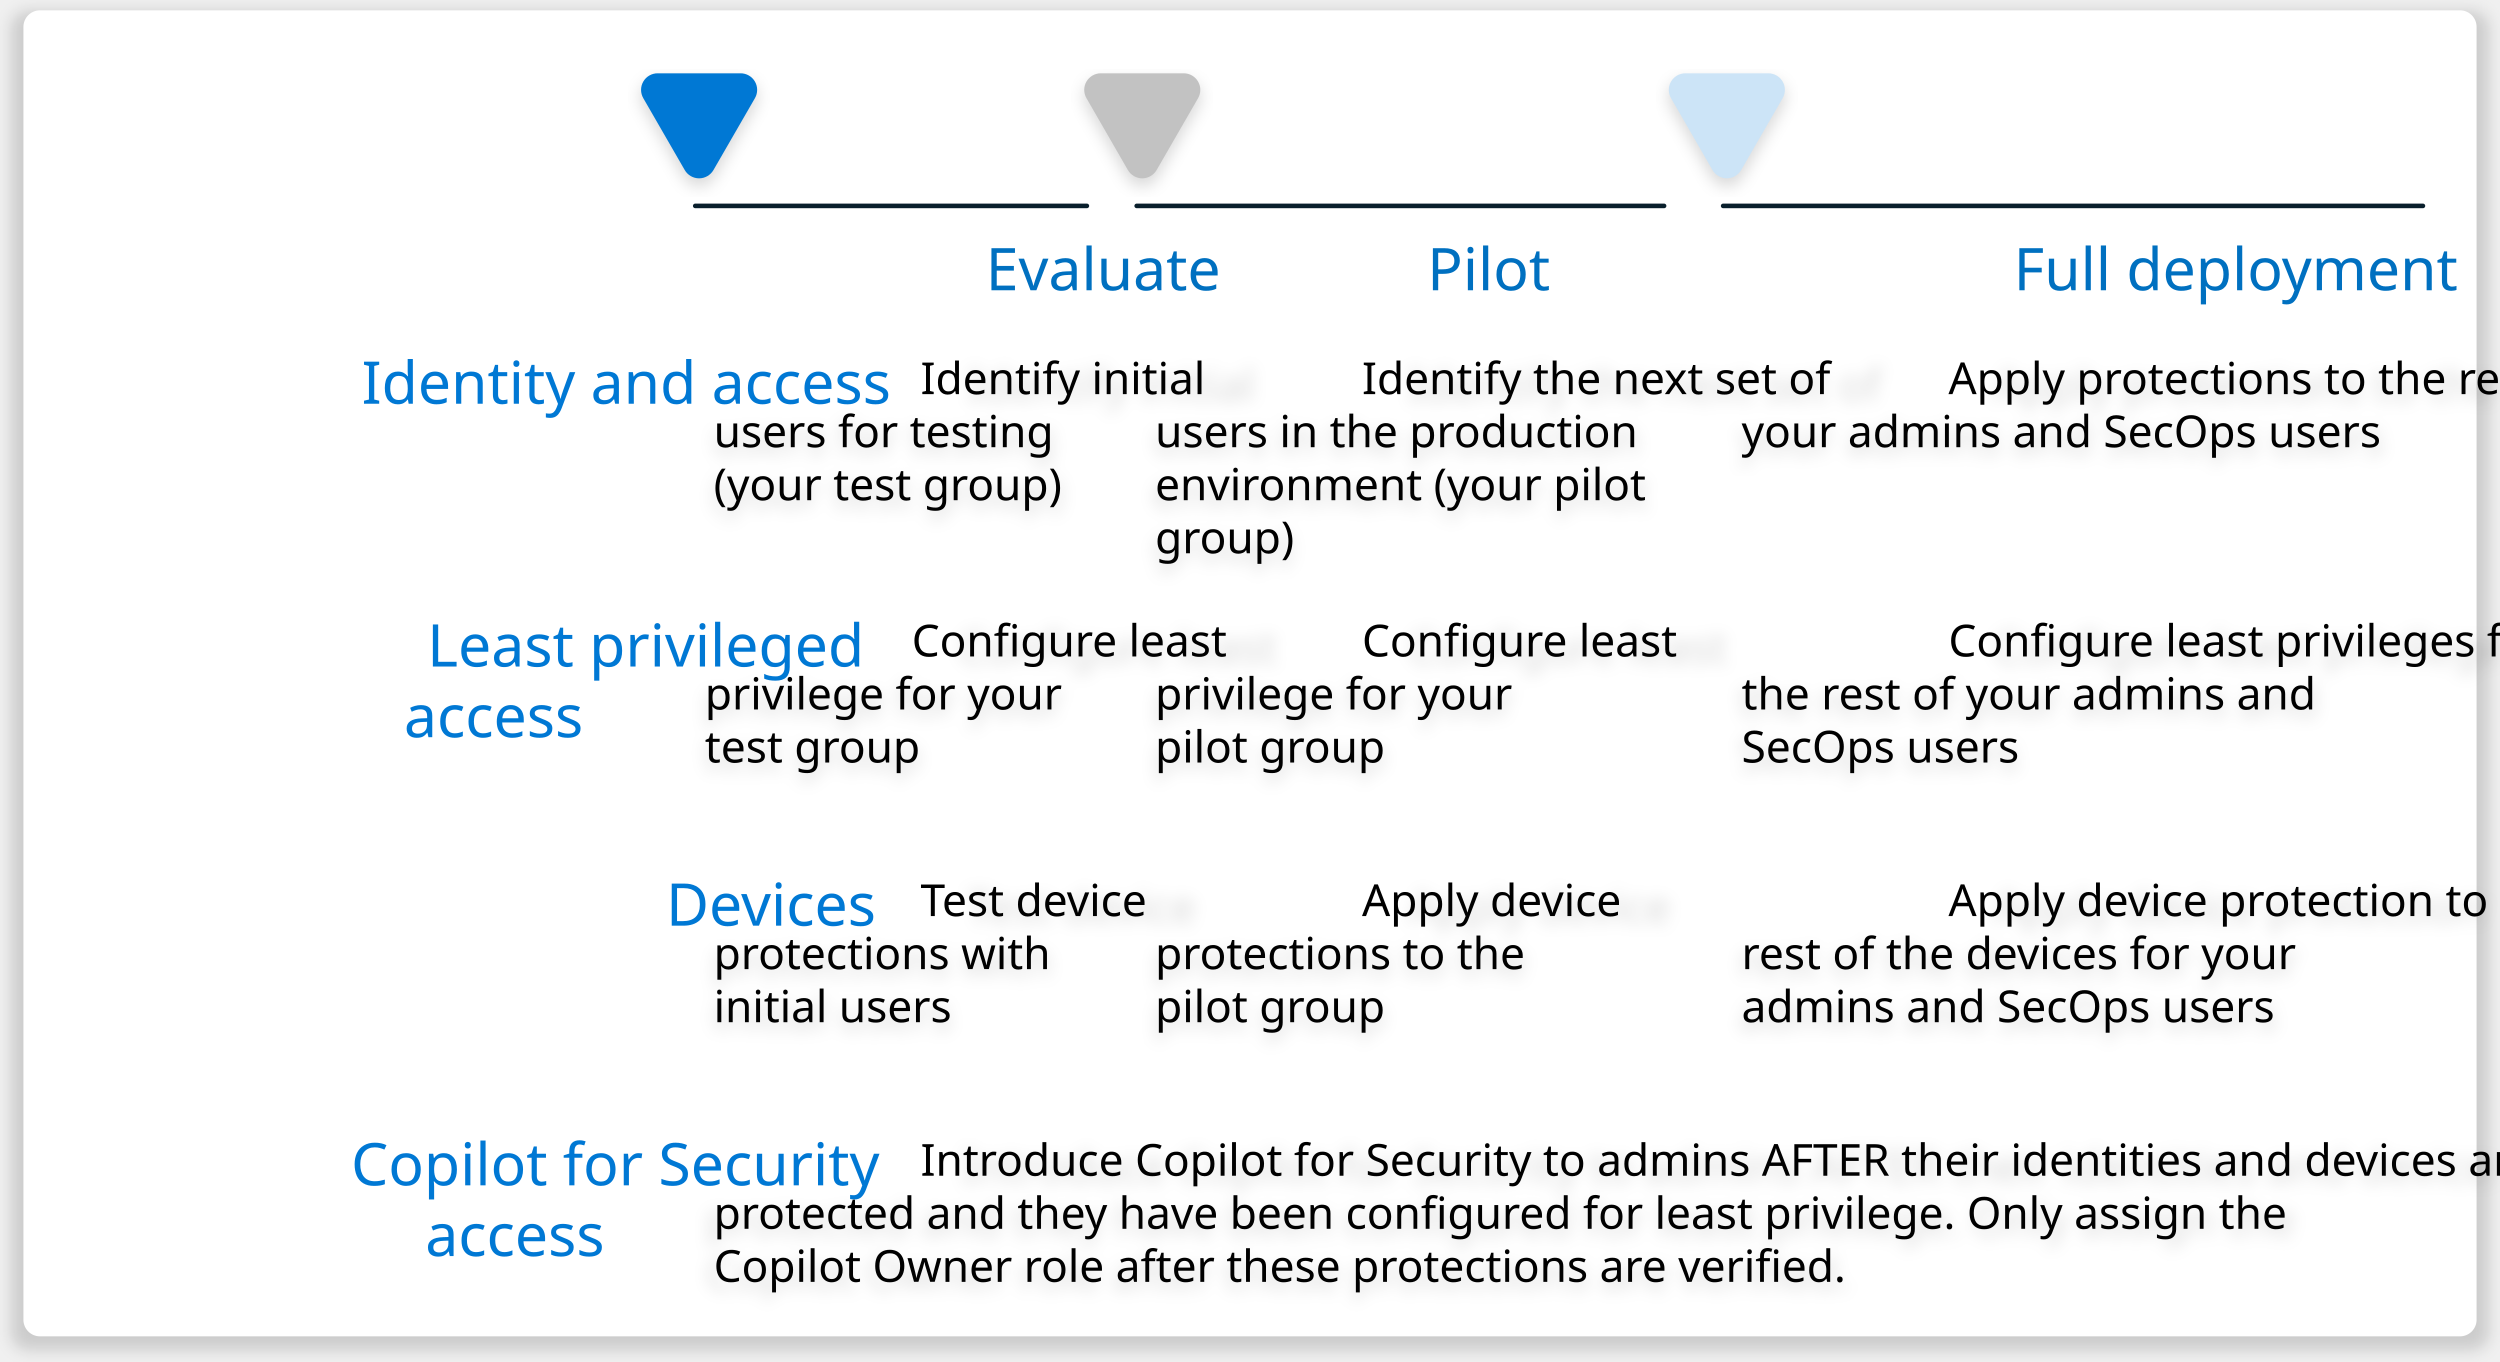
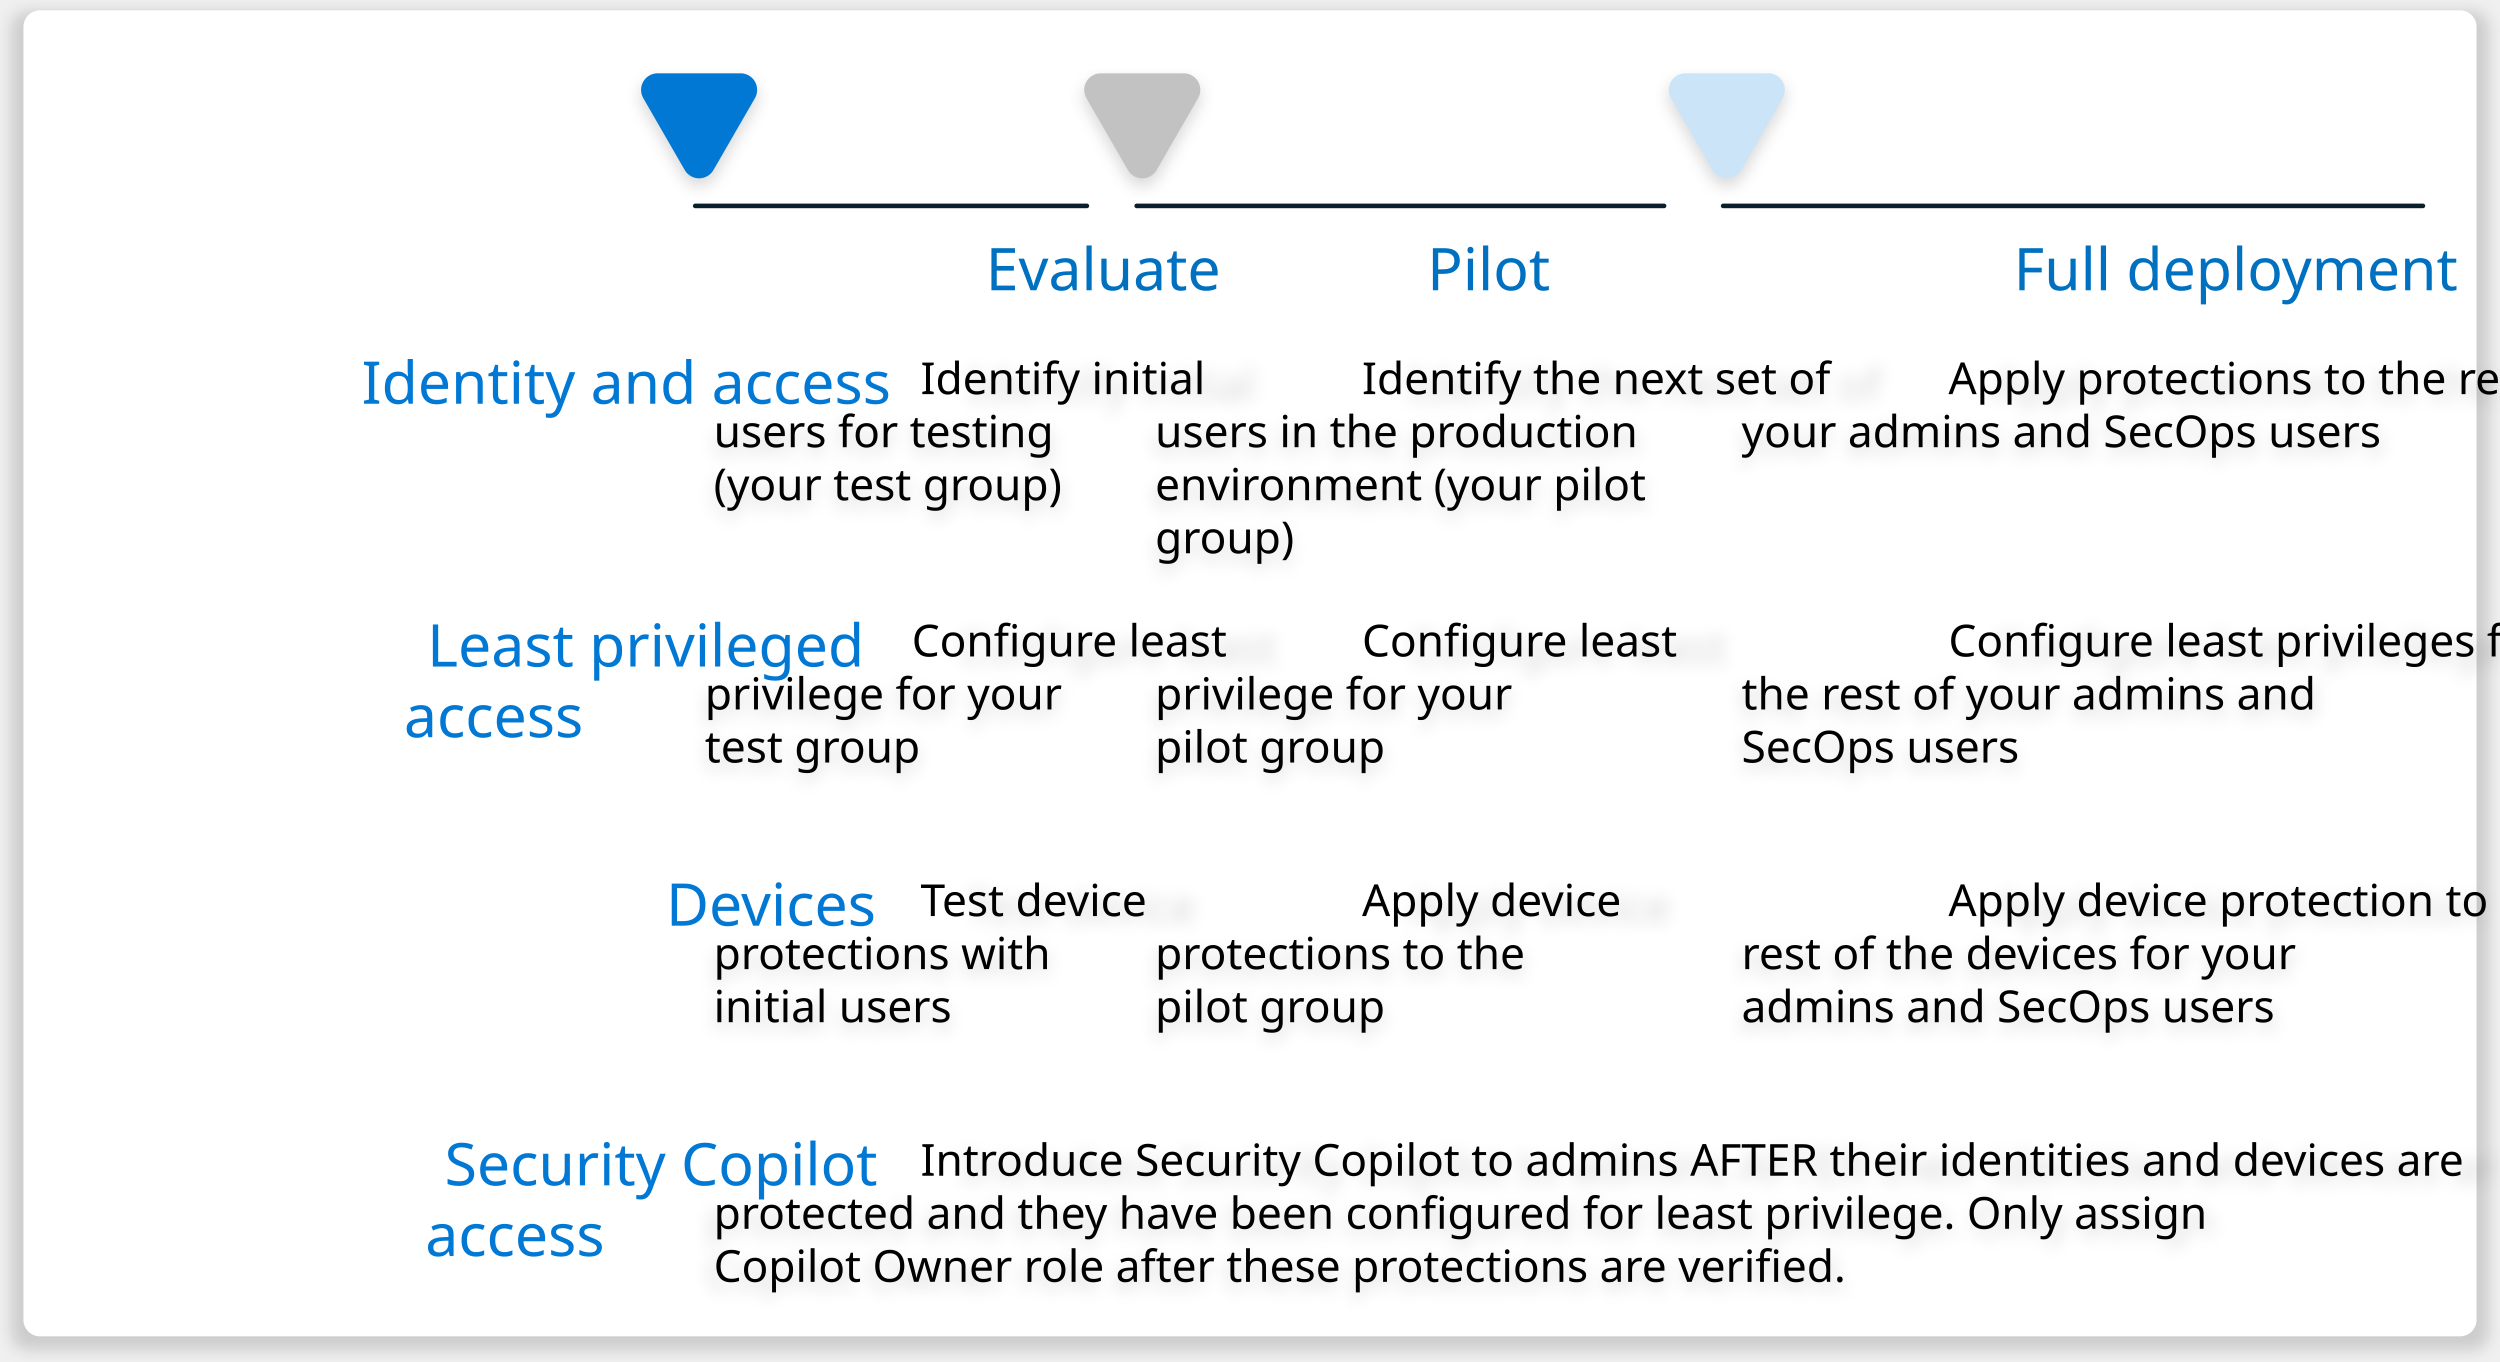
<svg xmlns="http://www.w3.org/2000/svg" xmlns:ns1="http://schemas.microsoft.com/visio/2003/SVGExtensions/" xmlns:xlink="http://www.w3.org/1999/xlink" width="9.426in" height="5.133in" viewBox="0 0 678.66 369.6" xml:space="preserve" color-interpolation-filters="sRGB" class="st21">
  <ns1:documentProperties ns1:langID="1033" ns1:viewMarkup="false" />
  <style type="text/css">
	
		.st1 {visibility:visible}
		.st2 {fill:#000000;fill-opacity:0.15;filter:url(#filter_2);marker-end:url(#mrkr1-5);stroke:none}
		.st3 {fill:#000000;fill-opacity:0.15;stroke:#000000;stroke-opacity:0.15;stroke-width:0.24}
		.st4 {fill:#ffffff;marker-end:url(#mrkr1-9);stroke:none;stroke-width:1.25}
		.st5 {fill:#0078d4;fill-opacity:1;stroke:#0078d4;stroke-opacity:1;stroke-width:0.24}
		.st6 {fill:none;filter:url(#filter_2);stroke:none}
		.st7 {fill:#000000;filter:url(#filter_2);font-family:Segoe UI;font-size:1em;opacity:0.149}
		.st8 {font-size:1em}
		.st9 {fill:none;stroke:none;stroke-width:0.25}
		.st10 {fill:#000000;font-family:Segoe UI;font-size:1em}
		.st11 {stroke:#091f2c;stroke-linecap:round;stroke-linejoin:round;stroke-width:1.25}
		.st12 {fill:none;marker-end:url(#mrkr1-9);stroke:none;stroke-width:1.25}
		.st13 {fill:#0070c0;font-family:Segoe UI Semibold;font-size:1.333em}
		.st14 {fill:#000000;fill-opacity:0.15;filter:url(#filter_2);stroke:none}
		.st15 {fill:#000000;fill-opacity:0.15;stroke:#000000;stroke-opacity:0.15;stroke-width:0.059}
		.st16 {fill:#c2c2c2;stroke:none;stroke-width:0.25}
		.st17 {fill:#0078d4;fill-opacity:1;stroke:#0078d4;stroke-opacity:1;stroke-width:0.059}
		.st18 {fill:#cce4f7;stroke:none;stroke-width:0.25}
		.st19 {fill:#0078d4;stroke:none;stroke-width:0.25}
		.st20 {fill:#0078d4;font-family:Segoe UI Semibold;font-size:1.333em}
		.st21 {fill:none;fill-rule:evenodd;font-size:12px;overflow:visible;stroke-linecap:square;stroke-miterlimit:3}
	
	</style>
  <defs id="Markers">
    <g id="lend1">
      <path d="M 1 -1 L 0 0 L 1 1 " style="stroke-linecap:round;stroke-linejoin:round;fill:none" />
    </g>
    <marker id="mrkr1-5" class="st3" ns1:arrowType="1" ns1:arrowSize="4" orient="auto" markerUnits="strokeWidth" overflow="visible">
      <use xlink:href="#lend1" transform="scale(-4.168,-4.168) " />
    </marker>
    <marker id="mrkr1-9" class="st5" ns1:arrowType="1" ns1:arrowSize="4" orient="auto" markerUnits="strokeWidth" overflow="visible">
      <use xlink:href="#lend1" transform="scale(-4.168,-4.168) " />
    </marker>
    <marker id="mrkr1-63" class="st15" ns1:arrowType="1" ns1:arrowSize="4" orient="auto" markerUnits="strokeWidth" overflow="visible">
      <use xlink:href="#lend1" transform="scale(-16.84,-16.84) " />
    </marker>
    <marker id="mrkr1-67" class="st17" ns1:arrowType="1" ns1:arrowSize="4" orient="auto" markerUnits="strokeWidth" overflow="visible">
      <use xlink:href="#lend1" transform="scale(-16.84,-16.84) " />
    </marker>
  </defs>
  <defs id="Filters">
    <filter id="filter_2">
      <feGaussianBlur stdDeviation="2" />
    </filter>
  </defs>
  <g ns1:mID="0" ns1:index="1" ns1:groupContext="foregroundPage">
    <ns1:userDefs>
      <ns1:ud ns1:nameU="visNavType" ns1:val="VT0(1):26" />
    </ns1:userDefs>
    <ns1:pageProperties ns1:drawingScale="1" ns1:pageScale="1" ns1:drawingUnits="19" ns1:shadowOffsetX="9" ns1:shadowOffsetY="-9" />
    <g id="shape1077-1" ns1:mID="1077" ns1:groupContext="shape" transform="translate(6.33,-6.8)">
      <ns1:userDefs>
        <ns1:ud ns1:nameU="visNavOrder" ns1:val="VT0(74000):26" />
      </ns1:userDefs>
      <g id="shadow1077-2" ns1:groupContext="shadow" ns1:shadowOffsetX="1.22465E-16" ns1:shadowOffsetY="-2" ns1:shadowType="1" ns1:shadowScale="1.01" transform="matrix(1.01,0,0,1.01,-3.33,0.104)" class="st1">
        <rect x="0" y="9.6" width="666" height="360" rx="4.5" ry="4.5" class="st2" />
      </g>
      <rect x="0" y="9.6" width="666" height="360" rx="4.5" ry="4.5" class="st4" />
    </g>
    <g id="shape1027-10" ns1:mID="1027" ns1:groupContext="shape" transform="translate(188.72,-233.534)">
      <ns1:userDefs>
        <ns1:ud ns1:nameU="visVersion" ns1:val="VT0(15):26" />
        <ns1:ud ns1:nameU="visNavOrder" ns1:val="VT0(26000):26" />
      </ns1:userDefs>
      <ns1:textBlock ns1:margins="rect(5,0,5,5)" ns1:verticalAlign="0" />
      <ns1:textRect cx="49.8" cy="347.172" width="99.6" height="44.856" />
      <g id="shadow1027-11" ns1:groupContext="shadow" ns1:shadowOffsetX="1.22465E-16" ns1:shadowOffsetY="-2" ns1:shadowType="1" ns1:shadowScale="1.01" transform="matrix(1.01,0,0,1.01,-0.497999,-1.47172)" class="st1">
        <rect x="0" y="324.744" width="99.6" height="44.856" class="st6" />
        <text x="5" y="340.54" class="st7" ns1:langID="1033">
          <ns1:paragraph />
          <ns1:tabList />Identify initial  <tspan x="5" dy="1.2em" class="st8">users for testing </tspan>
          <tspan x="5" dy="1.2em" class="st8">(your test group)</tspan>
        </text>
      </g>
      <rect x="0" y="324.744" width="99.6" height="44.856" class="st9" />
      <text x="5" y="340.54" class="st10" ns1:langID="1033">
        <ns1:paragraph />
        <ns1:tabList />Identify initial  <tspan x="5" dy="1.2em" class="st8">users for testing </tspan>
        <tspan x="5" dy="1.2em" class="st8">(your test group)</tspan>
      </text>
    </g>
    <g id="shape1028-22" ns1:mID="1028" ns1:groupContext="shape" transform="translate(308.569,-233.534)">
      <ns1:userDefs>
        <ns1:ud ns1:nameU="visVersion" ns1:val="VT0(15):26" />
        <ns1:ud ns1:nameU="visNavOrder" ns1:val="VT0(27000):26" />
      </ns1:userDefs>
      <ns1:textBlock ns1:margins="rect(5,0,5,5)" ns1:verticalAlign="0" />
      <ns1:textRect cx="74.921" cy="347.172" width="149.85" height="44.856" />
      <g id="shadow1028-23" ns1:groupContext="shadow" ns1:shadowOffsetX="1.22465E-16" ns1:shadowOffsetY="-2" ns1:shadowType="1" ns1:shadowScale="1.01" transform="matrix(1.01,0,0,1.01,-0.749209,-1.47172)" class="st1">
        <rect x="0" y="324.744" width="149.842" height="44.856" class="st6" />
        <text x="5" y="340.54" class="st7" ns1:langID="1033">
          <ns1:paragraph />
          <ns1:tabList />Identify the next set of  <tspan x="5" dy="1.2em" class="st8">users in the production </tspan>
          <tspan x="5" dy="1.2em" class="st8">environment (your pilot </tspan>
          <tspan x="5" dy="1.2em" class="st8">group)</tspan>
        </text>
      </g>
      <rect x="0" y="324.744" width="149.842" height="44.856" class="st9" />
      <text x="5" y="340.54" class="st10" ns1:langID="1033">
        <ns1:paragraph />
        <ns1:tabList />Identify the next set of  <tspan x="5" dy="1.2em" class="st8">users in the production </tspan>
        <tspan x="5" dy="1.2em" class="st8">environment (your pilot </tspan>
        <tspan x="5" dy="1.2em" class="st8">group)</tspan>
      </text>
    </g>
    <g id="shape1029-36" ns1:mID="1029" ns1:groupContext="shape" transform="translate(467.782,-233.534)">
      <ns1:userDefs>
        <ns1:ud ns1:nameU="visVersion" ns1:val="VT0(15):26" />
        <ns1:ud ns1:nameU="visNavOrder" ns1:val="VT0(28000):26" />
      </ns1:userDefs>
      <ns1:textBlock ns1:margins="rect(5,0,5,5)" ns1:verticalAlign="0" />
      <ns1:textRect cx="85.517" cy="347.172" width="171.04" height="44.856" />
      <g id="shadow1029-37" ns1:groupContext="shadow" ns1:shadowOffsetX="1.22465E-16" ns1:shadowOffsetY="-2" ns1:shadowType="1" ns1:shadowScale="1.01" transform="matrix(1.01,0,0,1.01,-0.855167,-1.47172)" class="st1">
        <rect x="0" y="324.744" width="171.033" height="44.856" class="st6" />
        <text x="5" y="340.54" class="st7" ns1:langID="1033">
          <ns1:paragraph />
          <ns1:tabList />Apply protections to the rest of <tspan x="5" dy="1.2em" class="st8">your admins and SecOps users</tspan>
        </text>
      </g>
      <rect x="0" y="324.744" width="171.033" height="44.856" class="st9" />
      <text x="5" y="340.54" class="st10" ns1:langID="1033">
        <ns1:paragraph />
        <ns1:tabList />Apply protections to the rest of <tspan x="5" dy="1.2em" class="st8">your admins and SecOps users</tspan>
      </text>
    </g>
    <g id="shape1030-46" ns1:mID="1030" ns1:groupContext="shape" transform="translate(467.782,-313.7)">
      <ns1:userDefs>
        <ns1:ud ns1:nameU="visNavOrder" ns1:val="VT0(29000):26" />
      </ns1:userDefs>
      <path d="M0 369.6 L189.98 369.6" class="st11" />
    </g>
    <g id="shape1031-49" ns1:mID="1031" ns1:groupContext="shape" transform="translate(308.569,-313.7)">
      <ns1:userDefs>
        <ns1:ud ns1:nameU="visNavOrder" ns1:val="VT0(30000):26" />
      </ns1:userDefs>
      <path d="M0 369.6 L143.18 369.6" class="st11" />
    </g>
    <g id="shape1032-52" ns1:mID="1032" ns1:groupContext="shape" transform="translate(188.72,-313.7)">
      <ns1:userDefs>
        <ns1:ud ns1:nameU="visNavOrder" ns1:val="VT0(31000):26" />
      </ns1:userDefs>
      <path d="M0 369.6 L106.32 369.6" class="st11" />
    </g>
    <g id="shape1033-55" ns1:mID="1033" ns1:groupContext="shape" transform="translate(188.72,-282.2)">
      <ns1:userDefs>
        <ns1:ud ns1:nameU="visNavOrder" ns1:val="VT0(32000):26" />
      </ns1:userDefs>
      <ns1:textBlock ns1:margins="rect(4,4,4,4)" ns1:verticalAlign="0" />
      <ns1:textRect cx="45.553" cy="356.1" width="91.11" height="27" />
      <rect x="0" y="342.6" width="91.106" height="27" rx="4.5" ry="4.5" class="st12" />
      <text x="4" y="361" class="st13" ns1:langID="1033">
        <ns1:paragraph ns1:spAfter="6" />
        <ns1:tabList />Evaluate</text>
    </g>
    <g id="shape1034-59" ns1:mID="1034" ns1:groupContext="shape" transform="translate(329.128,389.5) rotate(180)">
      <ns1:userDefs>
        <ns1:ud ns1:nameU="visVersion" ns1:val="VT0(15):26" />
        <ns1:ud ns1:nameU="visNavOrder" ns1:val="VT0(33000):26" />
      </ns1:userDefs>
      <g id="shadow1034-60" ns1:groupContext="shadow" ns1:shadowOffsetX="1.22465E-16" ns1:shadowOffsetY="-2" ns1:shadowType="1" ns1:shadowScale="1.01" transform="matrix(1.01,0,0,1.01,-0.190476,-5.58595)" class="st1">
        <path d="M34.2 362.85 L22.95 343.34 A4.5 4.5 -180 0 0 15.15 343.34 L3.89 362.85 A4.5 4.5 -180 0 0 7.79 369.6 L30.3         369.6 A4.5 4.5 -180 0 0 34.2 362.85 Z" class="st14" />
      </g>
      <path d="M34.2 362.85 L22.95 343.34 A4.5 4.5 -180 0 0 15.15 343.34 L3.89 362.85 A4.5 4.5 -180 0 0 7.79 369.6 L30.3 369.6        A4.5 4.5 -180 0 0 34.2 362.85 Z" class="st16" />
    </g>
    <g id="shape1035-68" ns1:mID="1035" ns1:groupContext="shape" transform="translate(487.83,389.5) rotate(180)">
      <ns1:userDefs>
        <ns1:ud ns1:nameU="visVersion" ns1:val="VT0(15):26" />
        <ns1:ud ns1:nameU="visNavOrder" ns1:val="VT0(34000):26" />
      </ns1:userDefs>
      <g id="shadow1035-69" ns1:groupContext="shadow" ns1:shadowOffsetX="1.22465E-16" ns1:shadowOffsetY="-2" ns1:shadowType="1" ns1:shadowScale="1.01" transform="matrix(1.01,0,0,1.01,-0.190476,-5.58595)" class="st1">
        <path d="M34.2 362.85 L22.95 343.34 A4.5 4.5 -180 0 0 15.15 343.34 L3.89 362.85 A4.5 4.5 -180 0 0 7.79 369.6 L30.3         369.6 A4.5 4.5 -180 0 0 34.2 362.85 Z" class="st14" />
      </g>
      <path d="M34.2 362.85 L22.95 343.34 A4.5 4.5 -180 0 0 15.15 343.34 L3.89 362.85 A4.5 4.5 -180 0 0 7.79 369.6 L30.3 369.6        A4.5 4.5 -180 0 0 34.2 362.85 Z" class="st18" />
    </g>
    <g id="shape1036-75" ns1:mID="1036" ns1:groupContext="shape" transform="translate(308.569,-282.2)">
      <ns1:userDefs>
        <ns1:ud ns1:nameU="visNavOrder" ns1:val="VT0(35000):26" />
      </ns1:userDefs>
      <ns1:textBlock ns1:margins="rect(4,4,4,4)" ns1:verticalAlign="0" />
      <ns1:textRect cx="67.818" cy="356.1" width="135.64" height="27" />
      <rect x="0" y="342.6" width="135.636" height="27" rx="4.5" ry="4.5" class="st12" />
      <text x="4" y="361" class="st13" ns1:langID="1033">
        <ns1:paragraph ns1:spAfter="6" />
        <ns1:tabList />Pilot</text>
    </g>
    <g id="shape1037-79" ns1:mID="1037" ns1:groupContext="shape" transform="translate(467.782,-282.2)">
      <ns1:userDefs>
        <ns1:ud ns1:nameU="visNavOrder" ns1:val="VT0(36000):26" />
      </ns1:userDefs>
      <ns1:textBlock ns1:margins="rect(4,4,4,4)" ns1:verticalAlign="0" />
      <ns1:textRect cx="67.818" cy="356.1" width="135.64" height="27" />
      <rect x="0" y="342.6" width="135.636" height="27" rx="4.5" ry="4.5" class="st12" />
      <text x="4" y="361" class="st13" ns1:langID="1033">
        <ns1:paragraph ns1:spAfter="6" />
        <ns1:tabList />Full deployment</text>
    </g>
    <g id="shape1038-83" ns1:mID="1038" ns1:groupContext="shape" transform="translate(208.815,389.5) rotate(180)">
      <ns1:userDefs>
        <ns1:ud ns1:nameU="visVersion" ns1:val="VT0(15):26" />
        <ns1:ud ns1:nameU="visNavOrder" ns1:val="VT0(37000):26" />
      </ns1:userDefs>
      <g id="shadow1038-84" ns1:groupContext="shadow" ns1:shadowOffsetX="1.22465E-16" ns1:shadowOffsetY="-2" ns1:shadowType="1" ns1:shadowScale="1.01" transform="matrix(1.01,0,0,1.01,-0.190476,-5.58595)" class="st1">
        <path d="M34.2 362.85 L22.95 343.34 A4.5 4.5 -180 0 0 15.15 343.34 L3.89 362.85 A4.5 4.5 -180 0 0 7.79 369.6 L30.3         369.6 A4.5 4.5 -180 0 0 34.2 362.85 Z" class="st14" />
      </g>
      <path d="M34.2 362.85 L22.95 343.34 A4.5 4.5 -180 0 0 15.15 343.34 L3.89 362.85 A4.5 4.5 -180 0 0 7.79 369.6 L30.3 369.6        A4.5 4.5 -180 0 0 34.2 362.85 Z" class="st19" />
    </g>
    <g id="shape1039-90" ns1:mID="1039" ns1:groupContext="shape" transform="translate(15.2762,-227.99)">
      <ns1:userDefs>
        <ns1:ud ns1:nameU="visNavOrder" ns1:val="VT0(38000):26" />
      </ns1:userDefs>
      <ns1:textBlock ns1:margins="rect(4,4,4,4)" ns1:verticalAlign="0" />
      <ns1:textRect cx="74.921" cy="344.4" width="149.85" height="50.4" />
      <rect x="0" y="319.2" width="149.842" height="50.4" rx="4.5" ry="4.5" class="st12" />
      <text x="8.01" y="337.6" class="st20" ns1:langID="1033">
        <ns1:paragraph ns1:spAfter="6" ns1:horizAlign="2" />
        <ns1:tabList />Identity and access</text>
    </g>
    <g id="shape1040-94" ns1:mID="1040" ns1:groupContext="shape" transform="translate(15.2762,-15.8)">
      <ns1:userDefs>
        <ns1:ud ns1:nameU="visNavOrder" ns1:val="VT0(39000):26" />
      </ns1:userDefs>
      <ns1:textBlock ns1:margins="rect(4,4,4,4)" ns1:verticalAlign="0" />
      <ns1:textRect cx="74.921" cy="344.4" width="149.85" height="50.4" />
      <rect x="0" y="319.2" width="149.842" height="50.4" rx="4.5" ry="4.5" class="st12" />
-       <text x="5.14" y="337.6" class="st20" ns1:langID="1033">
+       <text x="30.53" y="337.6" class="st20" ns1:langID="1033">
        <ns1:paragraph ns1:spAfter="6" ns1:horizAlign="2" />
-         <ns1:tabList />Copilot for Security <tspan x="100.15" dy="1.2em" class="st8">access</tspan>
+         <ns1:tabList />Security Copilot <tspan x="100.15" dy="1.2em" class="st8">access</tspan>
      </text>
    </g>
    <g id="shape1041-99" ns1:mID="1041" ns1:groupContext="shape" transform="translate(188.72,-15.8)">
      <ns1:userDefs>
        <ns1:ud ns1:nameU="visVersion" ns1:val="VT0(15):26" />
        <ns1:ud ns1:nameU="visNavOrder" ns1:val="VT0(40000):26" />
      </ns1:userDefs>
      <ns1:textBlock ns1:margins="rect(5,0,5,5)" ns1:verticalAlign="0" />
      <ns1:textRect cx="210.305" cy="344.4" width="420.62" height="50.4" />
      <g id="shadow1041-100" ns1:groupContext="shadow" ns1:shadowOffsetX="1.22465E-16" ns1:shadowOffsetY="-2" ns1:shadowType="1" ns1:shadowScale="1.01" transform="matrix(1.01,0,0,1.01,-2.10305,-1.444)" class="st1">
        <rect x="0" y="319.2" width="420.61" height="50.4" class="st6" />
        <text x="5" y="335" class="st7" ns1:langID="1033">
          <ns1:paragraph />
-           <ns1:tabList />Introduce Copilot for Security to admins AFTER their identities and devices are <tspan x="5" dy="1.2em" class="st8">protected and they have been configured for least privilege. Only assign the </tspan>
+           <ns1:tabList />Introduce Security Copilot to admins AFTER their identities and devices are <tspan x="5" dy="1.2em" class="st8">protected and they have been configured for least privilege. Only assign </tspan>
          <tspan x="5" dy="1.2em" class="st8">Copilot Owner role after these protections are verified.</tspan>
        </text>
      </g>
      <rect x="0" y="319.2" width="420.61" height="50.4" class="st9" />
      <text x="5" y="335" class="st10" ns1:langID="1033">
        <ns1:paragraph />
-         <ns1:tabList />Introduce Copilot for Security to admins AFTER their identities and devices are <tspan x="5" dy="1.2em" class="st8">protected and they have been configured for least privilege. Only assign the </tspan>
+         <ns1:tabList />Introduce Security Copilot to admins AFTER their identities and devices are <tspan x="5" dy="1.2em" class="st8">protected and they have been configured for least privilege. Only assign </tspan>
        <tspan x="5" dy="1.2em" class="st8">Copilot Owner role after these protections are verified.</tspan>
      </text>
    </g>
    <g id="shape1042-111" ns1:mID="1042" ns1:groupContext="shape" transform="translate(15.2762,-86.2912)">
      <ns1:userDefs>
        <ns1:ud ns1:nameU="visNavOrder" ns1:val="VT0(41000):26" />
      </ns1:userDefs>
      <ns1:textBlock ns1:margins="rect(4,4,4,4)" ns1:verticalAlign="0" />
      <ns1:textRect cx="74.921" cy="344.4" width="149.85" height="50.4" />
      <rect x="0" y="319.2" width="149.842" height="50.4" rx="4.5" ry="4.5" class="st12" />
      <text x="90.65" y="337.6" class="st20" ns1:langID="1033">
        <ns1:paragraph ns1:spAfter="6" ns1:horizAlign="2" />
        <ns1:tabList />Devices</text>
    </g>
    <g id="shape1056-115" ns1:mID="1056" ns1:groupContext="shape" transform="translate(188.72,-91.8352)">
      <ns1:userDefs>
        <ns1:ud ns1:nameU="visVersion" ns1:val="VT0(15):26" />
        <ns1:ud ns1:nameU="visNavOrder" ns1:val="VT0(45000):26" />
      </ns1:userDefs>
      <ns1:textBlock ns1:margins="rect(5,0,5,5)" ns1:verticalAlign="0" />
      <ns1:textRect cx="54.194" cy="347.172" width="108.39" height="44.856" />
      <g id="shadow1056-116" ns1:groupContext="shadow" ns1:shadowOffsetX="1.22465E-16" ns1:shadowOffsetY="-2" ns1:shadowType="1" ns1:shadowScale="1.01" transform="matrix(1.01,0,0,1.01,-0.541938,-1.47172)" class="st1">
        <rect x="0" y="324.744" width="108.388" height="44.856" class="st6" />
        <text x="5" y="340.54" class="st7" ns1:langID="1033">
          <ns1:paragraph />
          <ns1:tabList />Test device <tspan x="5" dy="1.2em" class="st8">protections with </tspan>
          <tspan x="5" dy="1.2em" class="st8">initial users</tspan>
        </text>
      </g>
      <rect x="0" y="324.744" width="108.388" height="44.856" class="st9" />
      <text x="5" y="340.54" class="st10" ns1:langID="1033">
        <ns1:paragraph />
        <ns1:tabList />Test device <tspan x="5" dy="1.2em" class="st8">protections with </tspan>
        <tspan x="5" dy="1.2em" class="st8">initial users</tspan>
      </text>
    </g>
    <g id="shape1058-127" ns1:mID="1058" ns1:groupContext="shape" transform="translate(467.782,-91.8352)">
      <ns1:userDefs>
        <ns1:ud ns1:nameU="visVersion" ns1:val="VT0(15):26" />
        <ns1:ud ns1:nameU="visNavOrder" ns1:val="VT0(56000):26" />
      </ns1:userDefs>
      <ns1:textBlock ns1:margins="rect(5,0,5,5)" ns1:verticalAlign="0" />
      <ns1:textRect cx="85.517" cy="347.172" width="171.04" height="44.856" />
      <g id="shadow1058-128" ns1:groupContext="shadow" ns1:shadowOffsetX="1.22465E-16" ns1:shadowOffsetY="-2" ns1:shadowType="1" ns1:shadowScale="1.01" transform="matrix(1.01,0,0,1.01,-0.855167,-1.47172)" class="st1">
        <rect x="0" y="324.744" width="171.033" height="44.856" class="st6" />
        <text x="5" y="340.54" class="st7" ns1:langID="1033">
          <ns1:paragraph />
          <ns1:tabList />Apply device protection to the <tspan x="5" dy="1.2em" class="st8">rest of the devices for your </tspan>
          <tspan x="5" dy="1.2em" class="st8">admins and SecOps users</tspan>
        </text>
      </g>
      <rect x="0" y="324.744" width="171.033" height="44.856" class="st9" />
      <text x="5" y="340.54" class="st10" ns1:langID="1033">
        <ns1:paragraph />
        <ns1:tabList />Apply device protection to the <tspan x="5" dy="1.2em" class="st8">rest of the devices for your </tspan>
        <tspan x="5" dy="1.2em" class="st8">admins and SecOps users</tspan>
      </text>
    </g>
    <g id="shape1059-139" ns1:mID="1059" ns1:groupContext="shape" transform="translate(308.569,-91.8352)">
      <ns1:userDefs>
        <ns1:ud ns1:nameU="visVersion" ns1:val="VT0(15):26" />
        <ns1:ud ns1:nameU="visNavOrder" ns1:val="VT0(57000):26" />
      </ns1:userDefs>
      <ns1:textBlock ns1:margins="rect(5,0,5,5)" ns1:verticalAlign="0" />
      <ns1:textRect cx="54.194" cy="347.172" width="108.39" height="44.856" />
      <g id="shadow1059-140" ns1:groupContext="shadow" ns1:shadowOffsetX="1.22465E-16" ns1:shadowOffsetY="-2" ns1:shadowType="1" ns1:shadowScale="1.01" transform="matrix(1.01,0,0,1.01,-0.541938,-1.47172)" class="st1">
        <rect x="0" y="324.744" width="108.388" height="44.856" class="st6" />
        <text x="5" y="340.54" class="st7" ns1:langID="1033">
          <ns1:paragraph />
          <ns1:tabList />Apply device <tspan x="5" dy="1.2em" class="st8">protections to the </tspan>
          <tspan x="5" dy="1.2em" class="st8">pilot group</tspan>
        </text>
      </g>
      <rect x="0" y="324.744" width="108.388" height="44.856" class="st9" />
      <text x="5" y="340.54" class="st10" ns1:langID="1033">
        <ns1:paragraph />
        <ns1:tabList />Apply device <tspan x="5" dy="1.2em" class="st8">protections to the </tspan>
        <tspan x="5" dy="1.2em" class="st8">pilot group</tspan>
      </text>
    </g>
    <g id="shape1061-151" ns1:mID="1061" ns1:groupContext="shape" transform="translate(9.48816,-156.65)">
      <ns1:userDefs>
        <ns1:ud ns1:nameU="visNavOrder" ns1:val="VT0(59000):26" />
      </ns1:userDefs>
      <ns1:textBlock ns1:margins="rect(4,4,4,4)" ns1:verticalAlign="0" />
      <ns1:textRect cx="74.921" cy="344.4" width="149.85" height="50.4" />
      <rect x="0" y="319.2" width="149.842" height="50.4" rx="4.5" ry="4.5" class="st12" />
      <text x="31.59" y="337.6" class="st20" ns1:langID="1033">
        <ns1:paragraph ns1:spAfter="6" ns1:horizAlign="2" />
        <ns1:tabList />Least privileged <tspan x="100.15" dy="1.2em" class="st8">access</tspan>
      </text>
    </g>
    <g id="shape1062-156" ns1:mID="1062" ns1:groupContext="shape" transform="translate(186.33,-162.326)">
      <ns1:userDefs>
        <ns1:ud ns1:nameU="visVersion" ns1:val="VT0(15):26" />
        <ns1:ud ns1:nameU="visNavOrder" ns1:val="VT0(60000):26" />
      </ns1:userDefs>
      <ns1:textBlock ns1:margins="rect(5,0,5,5)" ns1:verticalAlign="0" />
      <ns1:textRect cx="49.8" cy="347.172" width="99.6" height="44.856" />
      <g id="shadow1062-157" ns1:groupContext="shadow" ns1:shadowOffsetX="1.22465E-16" ns1:shadowOffsetY="-2" ns1:shadowType="1" ns1:shadowScale="1.01" transform="matrix(1.01,0,0,1.01,-0.497999,-1.47172)" class="st1">
        <rect x="0" y="324.744" width="99.6" height="44.856" class="st6" />
        <text x="5" y="340.54" class="st7" ns1:langID="1033">
          <ns1:paragraph />
          <ns1:tabList />Configure least <tspan x="5" dy="1.2em" class="st8">privilege for your </tspan>
          <tspan x="5" dy="1.2em" class="st8">test group</tspan>
        </text>
      </g>
      <rect x="0" y="324.744" width="99.6" height="44.856" class="st9" />
      <text x="5" y="340.54" class="st10" ns1:langID="1033">
        <ns1:paragraph />
        <ns1:tabList />Configure least <tspan x="5" dy="1.2em" class="st8">privilege for your </tspan>
        <tspan x="5" dy="1.2em" class="st8">test group</tspan>
      </text>
    </g>
    <g id="shape1063-168" ns1:mID="1063" ns1:groupContext="shape" transform="translate(308.569,-162.326)">
      <ns1:userDefs>
        <ns1:ud ns1:nameU="visVersion" ns1:val="VT0(15):26" />
        <ns1:ud ns1:nameU="visNavOrder" ns1:val="VT0(61000):26" />
      </ns1:userDefs>
      <ns1:textBlock ns1:margins="rect(5,0,5,5)" ns1:verticalAlign="0" />
      <ns1:textRect cx="49.8" cy="347.172" width="99.6" height="44.856" />
      <g id="shadow1063-169" ns1:groupContext="shadow" ns1:shadowOffsetX="1.22465E-16" ns1:shadowOffsetY="-2" ns1:shadowType="1" ns1:shadowScale="1.01" transform="matrix(1.01,0,0,1.01,-0.497999,-1.47172)" class="st1">
        <rect x="0" y="324.744" width="99.6" height="44.856" class="st6" />
        <text x="5" y="340.54" class="st7" ns1:langID="1033">
          <ns1:paragraph />
          <ns1:tabList />Configure least <tspan x="5" dy="1.2em" class="st8">privilege for your </tspan>
          <tspan x="5" dy="1.2em" class="st8">pilot group</tspan>
        </text>
      </g>
      <rect x="0" y="324.744" width="99.6" height="44.856" class="st9" />
      <text x="5" y="340.54" class="st10" ns1:langID="1033">
        <ns1:paragraph />
        <ns1:tabList />Configure least <tspan x="5" dy="1.2em" class="st8">privilege for your </tspan>
        <tspan x="5" dy="1.2em" class="st8">pilot group</tspan>
      </text>
    </g>
    <g id="shape1064-180" ns1:mID="1064" ns1:groupContext="shape" transform="translate(467.782,-162.326)">
      <ns1:userDefs>
        <ns1:ud ns1:nameU="visVersion" ns1:val="VT0(15):26" />
        <ns1:ud ns1:nameU="visNavOrder" ns1:val="VT0(62000):26" />
      </ns1:userDefs>
      <ns1:textBlock ns1:margins="rect(5,0,5,5)" ns1:verticalAlign="0" />
      <ns1:textRect cx="85.517" cy="347.172" width="171.04" height="44.856" />
      <g id="shadow1064-181" ns1:groupContext="shadow" ns1:shadowOffsetX="1.22465E-16" ns1:shadowOffsetY="-2" ns1:shadowType="1" ns1:shadowScale="1.01" transform="matrix(1.01,0,0,1.01,-0.855167,-1.47172)" class="st1">
        <rect x="0" y="324.744" width="171.033" height="44.856" class="st6" />
        <text x="5" y="340.54" class="st7" ns1:langID="1033">
          <ns1:paragraph />
          <ns1:tabList />Configure least privileges for <tspan x="5" dy="1.2em" class="st8">the rest of your admins and </tspan>
          <tspan x="5" dy="1.2em" class="st8">SecOps users</tspan>
        </text>
      </g>
      <rect x="0" y="324.744" width="171.033" height="44.856" class="st9" />
      <text x="5" y="340.54" class="st10" ns1:langID="1033">
        <ns1:paragraph />
        <ns1:tabList />Configure least privileges for <tspan x="5" dy="1.2em" class="st8">the rest of your admins and </tspan>
        <tspan x="5" dy="1.2em" class="st8">SecOps users</tspan>
      </text>
    </g>
  </g>
</svg>
